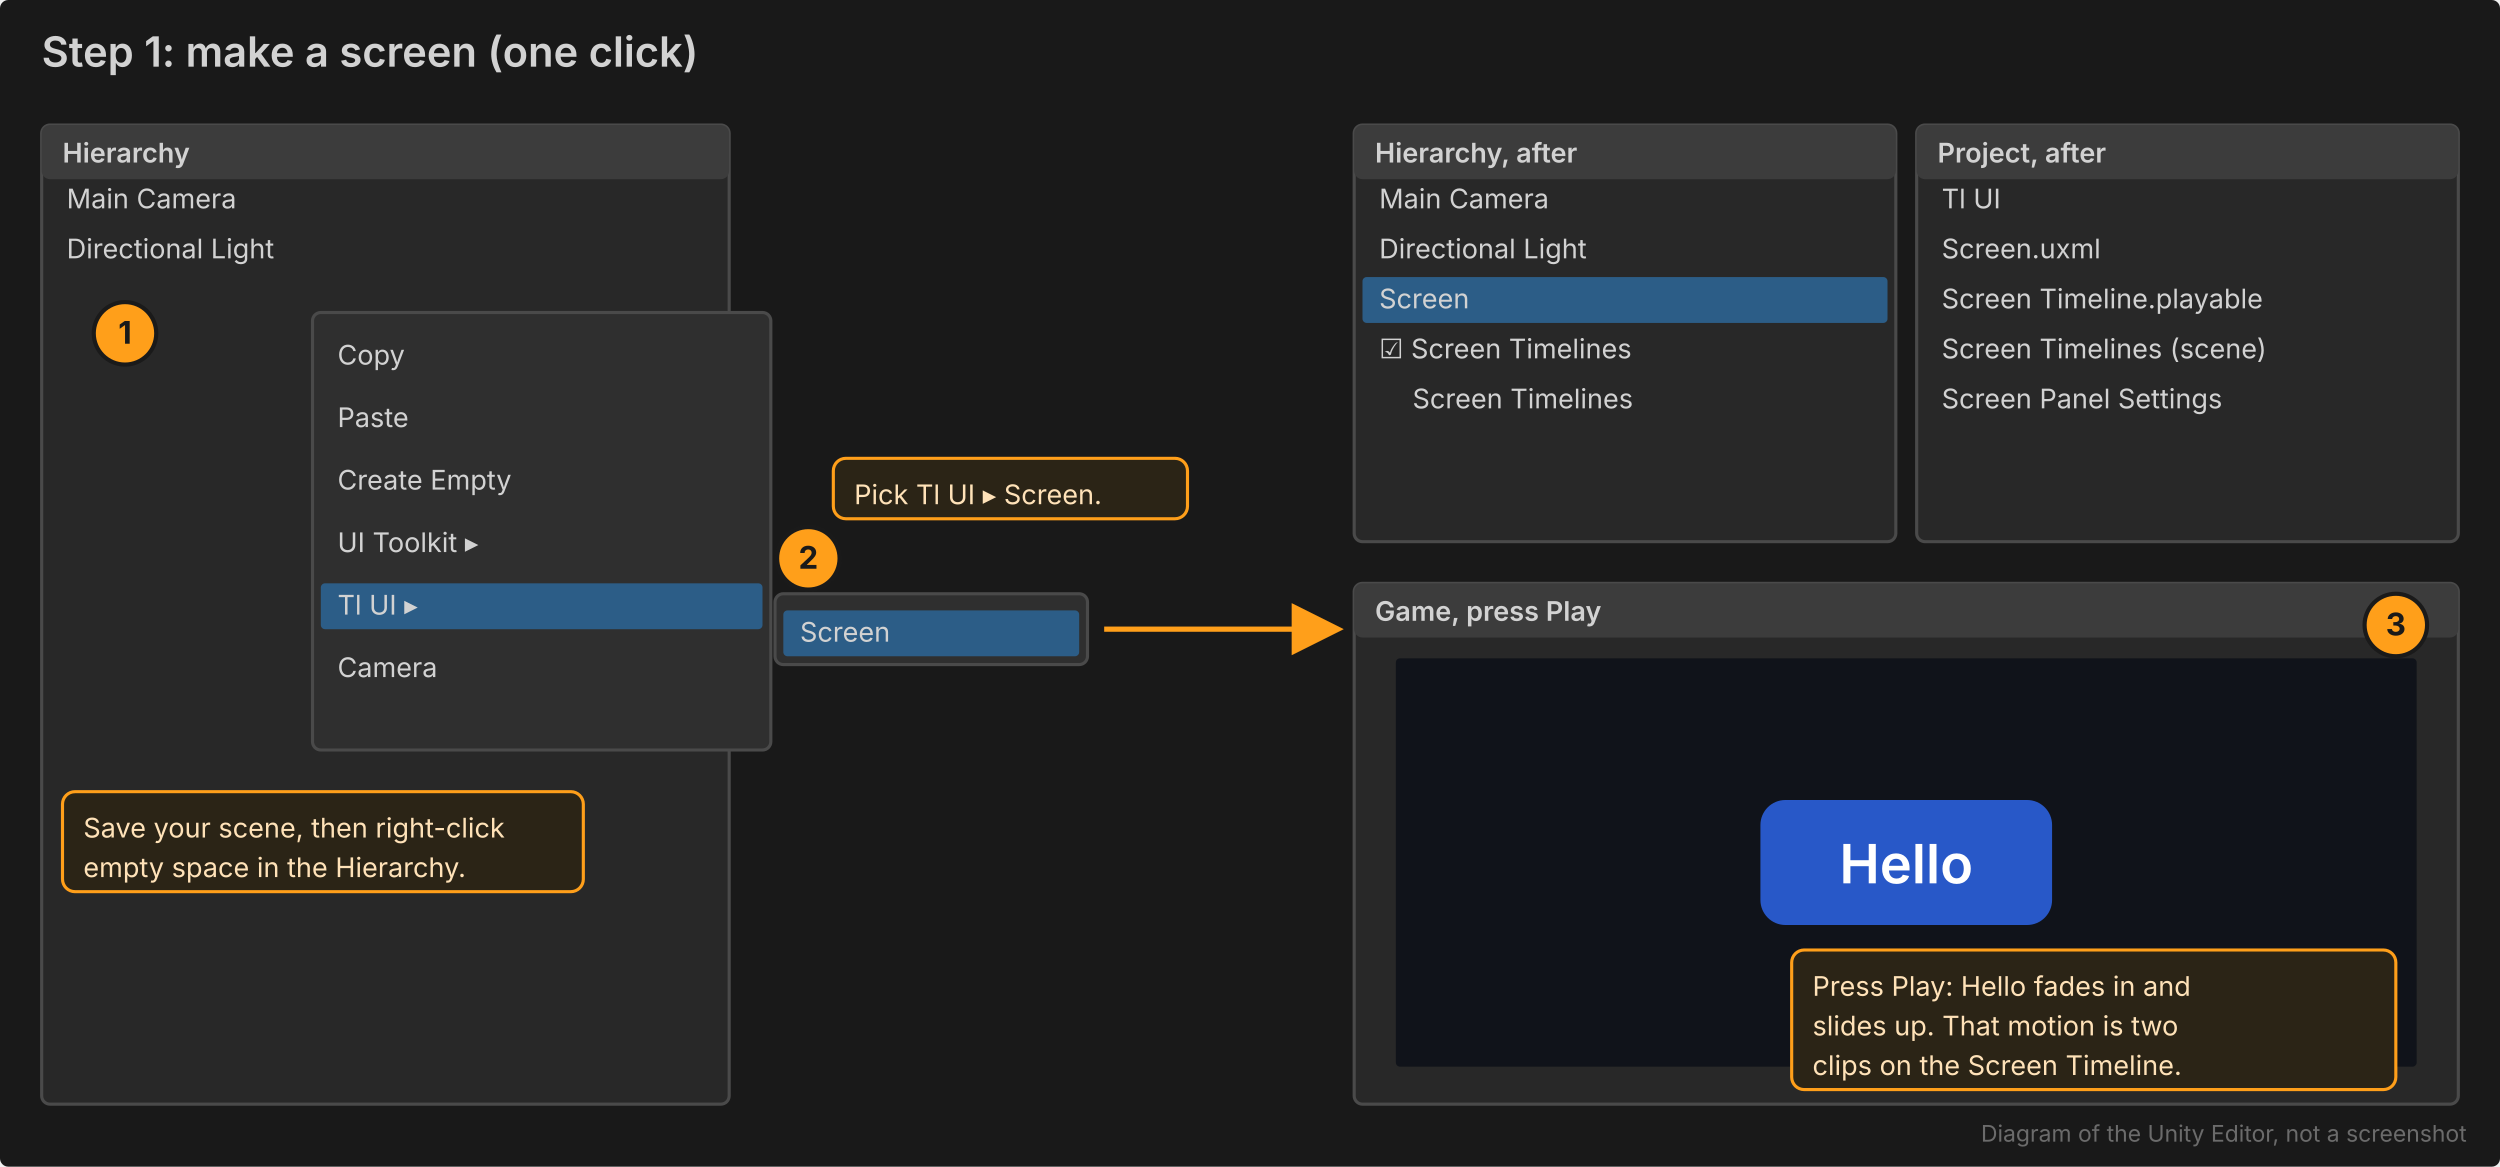
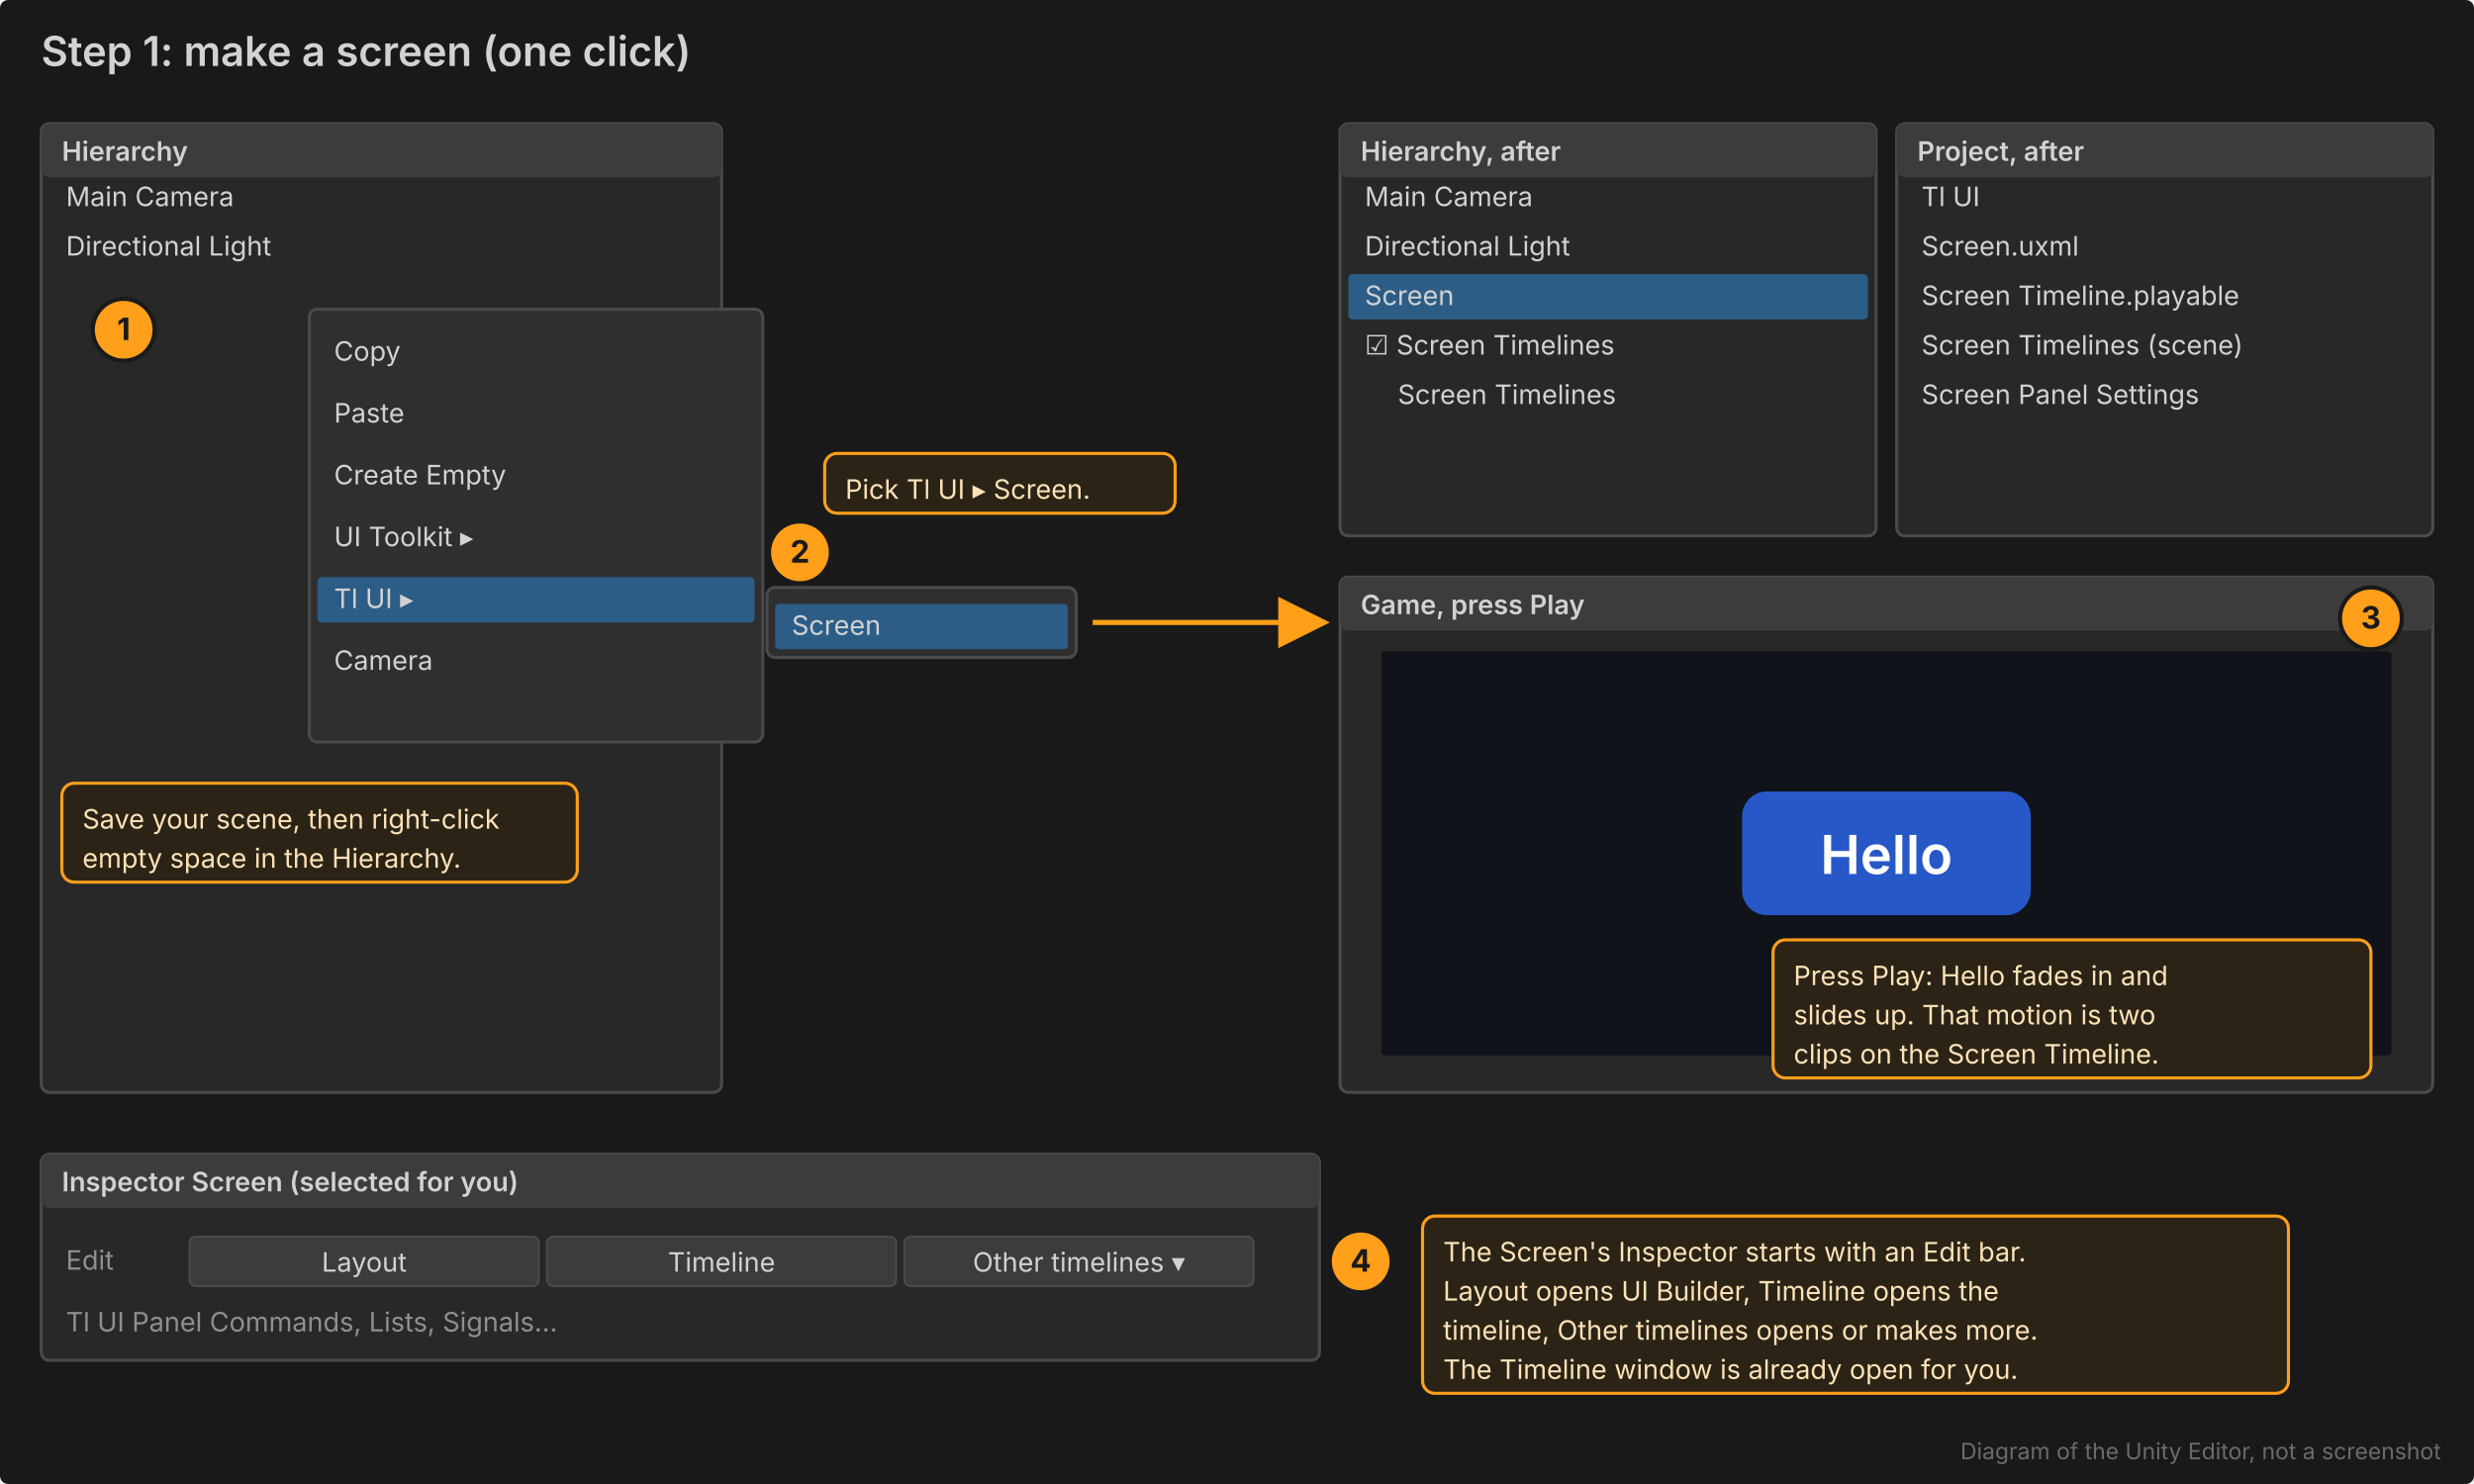
- <svg xmlns="http://www.w3.org/2000/svg" width="1200" height="560" viewBox="0 0 1200 560">
+ <svg xmlns="http://www.w3.org/2000/svg" width="1200" height="720" viewBox="0 0 1200 720">
  <defs>
    <marker id="head" markerWidth="10" markerHeight="10" refX="8" refY="5" orient="auto">
      <path d="M0,0 L10,5 L0,10 z" fill="#ff9f1a" />
    </marker>
  </defs>
-   <rect x="0" y="0" width="1200" height="560" rx="4" fill="#191919" />
+   <rect x="0" y="0" width="1200" height="720" rx="4" fill="#191919" />
  <text x="20" y="32" font-family="Inter, 'Segoe UI', Roboto, Arial, sans-serif" font-size="20" font-weight="600" fill="#d2d2d2" text-anchor="start">Step 1: make a screen (one click)</text>
  <rect x="20" y="60" width="330" height="470" rx="4" fill="#282828" stroke="#4a4a4a" stroke-width="1.5" />
  <rect x="20" y="60" width="330" height="26" rx="4" fill="#3c3c3c" />
  <text x="30" y="78" font-family="Inter, 'Segoe UI', Roboto, Arial, sans-serif" font-size="13" font-weight="600" fill="#d2d2d2" text-anchor="start">Hierarchy</text>
  <text x="32" y="100" font-family="Inter, 'Segoe UI', Roboto, Arial, sans-serif" font-size="13" font-weight="400" fill="#d2d2d2" text-anchor="start">Main Camera</text>
  <text x="32" y="124" font-family="Inter, 'Segoe UI', Roboto, Arial, sans-serif" font-size="13" font-weight="400" fill="#d2d2d2" text-anchor="start">Directional Light</text>
  <rect x="150" y="150" width="220" height="210" rx="4" fill="#2f2f2f" stroke="#4a4a4a" stroke-width="1.5" />
  <text x="162" y="175" font-family="Inter, 'Segoe UI', Roboto, Arial, sans-serif" font-size="13" font-weight="400" fill="#d2d2d2" text-anchor="start">Copy</text>
  <text x="162" y="205" font-family="Inter, 'Segoe UI', Roboto, Arial, sans-serif" font-size="13" font-weight="400" fill="#d2d2d2" text-anchor="start">Paste</text>
  <text x="162" y="235" font-family="Inter, 'Segoe UI', Roboto, Arial, sans-serif" font-size="13" font-weight="400" fill="#d2d2d2" text-anchor="start">Create Empty</text>
  <text x="162" y="265" font-family="Inter, 'Segoe UI', Roboto, Arial, sans-serif" font-size="13" font-weight="400" fill="#d2d2d2" text-anchor="start">UI Toolkit  ▸</text>
  <rect x="154" y="280" width="212" height="22" rx="2" fill="#2c5d87" />
  <text x="162" y="295" font-family="Inter, 'Segoe UI', Roboto, Arial, sans-serif" font-size="13" font-weight="400" fill="#d2d2d2" text-anchor="start">Tl UI  ▸</text>
  <text x="162" y="325" font-family="Inter, 'Segoe UI', Roboto, Arial, sans-serif" font-size="13" font-weight="400" fill="#d2d2d2" text-anchor="start">Camera</text>
  <rect x="372" y="285" width="150" height="34" rx="4" fill="#2f2f2f" stroke="#4a4a4a" stroke-width="1.5" />
  <rect x="376" y="293" width="142" height="22" rx="2" fill="#2c5d87" />
  <text x="384" y="308" font-family="Inter, 'Segoe UI', Roboto, Arial, sans-serif" font-size="13" font-weight="400" fill="#d2d2d2" text-anchor="start">Screen</text>
  <circle cx="60" cy="160" r="15" fill="#ff9f1a" stroke="#1a1a1a" stroke-width="2" />
  <text x="60" y="165" font-family="Inter, 'Segoe UI', Roboto, Arial, sans-serif" font-size="15" font-weight="700" fill="#1a1a1a" text-anchor="middle">1</text>
  <rect x="30" y="380" width="250" height="48" rx="6" fill="#2b2416" stroke="#ff9f1a" stroke-width="1.5" />
  <text x="40" y="402" font-family="Inter, 'Segoe UI', Roboto, Arial, sans-serif" font-size="13" font-weight="400" fill="#ffe2b8" text-anchor="start">Save your scene, then right-click</text>
  <text x="40" y="421" font-family="Inter, 'Segoe UI', Roboto, Arial, sans-serif" font-size="13" font-weight="400" fill="#ffe2b8" text-anchor="start">empty space in the Hierarchy.</text>
  <circle cx="388" cy="268" r="15" fill="#ff9f1a" stroke="#1a1a1a" stroke-width="2" />
  <text x="388" y="273" font-family="Inter, 'Segoe UI', Roboto, Arial, sans-serif" font-size="15" font-weight="700" fill="#1a1a1a" text-anchor="middle">2</text>
  <rect x="400" y="220" width="170" height="29" rx="6" fill="#2b2416" stroke="#ff9f1a" stroke-width="1.5" />
  <text x="410" y="242" font-family="Inter, 'Segoe UI', Roboto, Arial, sans-serif" font-size="13" font-weight="400" fill="#ffe2b8" text-anchor="start">Pick Tl UI ▸ Screen.</text>
  <line x1="530" y1="302" x2="640" y2="302" stroke="#ff9f1a" stroke-width="2.5" marker-end="url(#head)" />
  <rect x="650" y="60" width="260" height="200" rx="4" fill="#282828" stroke="#4a4a4a" stroke-width="1.5" />
  <rect x="650" y="60" width="260" height="26" rx="4" fill="#3c3c3c" />
  <text x="660" y="78" font-family="Inter, 'Segoe UI', Roboto, Arial, sans-serif" font-size="13" font-weight="600" fill="#d2d2d2" text-anchor="start">Hierarchy, after</text>
  <text x="662" y="100" font-family="Inter, 'Segoe UI', Roboto, Arial, sans-serif" font-size="13" font-weight="400" fill="#d2d2d2" text-anchor="start">Main Camera</text>
  <text x="662" y="124" font-family="Inter, 'Segoe UI', Roboto, Arial, sans-serif" font-size="13" font-weight="400" fill="#d2d2d2" text-anchor="start">Directional Light</text>
  <rect x="654" y="133" width="252" height="22" rx="2" fill="#2c5d87" />
  <text x="662" y="148" font-family="Inter, 'Segoe UI', Roboto, Arial, sans-serif" font-size="13" font-weight="400" fill="#d2d2d2" text-anchor="start">Screen</text>
  <text x="662" y="172" font-family="Inter, 'Segoe UI', Roboto, Arial, sans-serif" font-size="13" font-weight="400" fill="#d2d2d2" text-anchor="start">☑ Screen Timelines</text>
  <text x="678" y="196" font-family="Inter, 'Segoe UI', Roboto, Arial, sans-serif" font-size="13" font-weight="400" fill="#d2d2d2" text-anchor="start">Screen Timelines</text>
  <rect x="920" y="60" width="260" height="200" rx="4" fill="#282828" stroke="#4a4a4a" stroke-width="1.5" />
  <rect x="920" y="60" width="260" height="26" rx="4" fill="#3c3c3c" />
  <text x="930" y="78" font-family="Inter, 'Segoe UI', Roboto, Arial, sans-serif" font-size="13" font-weight="600" fill="#d2d2d2" text-anchor="start">Project, after</text>
  <text x="932" y="100" font-family="Inter, 'Segoe UI', Roboto, Arial, sans-serif" font-size="13" font-weight="400" fill="#d2d2d2" text-anchor="start">Tl UI</text>
  <text x="932" y="124" font-family="Inter, 'Segoe UI', Roboto, Arial, sans-serif" font-size="13" font-weight="400" fill="#d2d2d2" text-anchor="start">  Screen.uxml</text>
  <text x="932" y="148" font-family="Inter, 'Segoe UI', Roboto, Arial, sans-serif" font-size="13" font-weight="400" fill="#d2d2d2" text-anchor="start">  Screen Timeline.playable</text>
  <text x="932" y="172" font-family="Inter, 'Segoe UI', Roboto, Arial, sans-serif" font-size="13" font-weight="400" fill="#d2d2d2" text-anchor="start">  Screen Timelines (scene)</text>
  <text x="932" y="196" font-family="Inter, 'Segoe UI', Roboto, Arial, sans-serif" font-size="13" font-weight="400" fill="#d2d2d2" text-anchor="start">  Screen Panel Settings</text>
  <rect x="650" y="280" width="530" height="250" rx="4" fill="#282828" stroke="#4a4a4a" stroke-width="1.5" />
  <rect x="650" y="280" width="530" height="26" rx="4" fill="#3c3c3c" />
  <text x="660" y="298" font-family="Inter, 'Segoe UI', Roboto, Arial, sans-serif" font-size="13" font-weight="600" fill="#d2d2d2" text-anchor="start">Game, press Play</text>
  <rect x="670" y="316" width="490" height="196" rx="2" fill="#10131a" />
  <rect x="845" y="384" width="140" height="60" rx="12" fill="#2858c8" />
  <text x="915" y="424" font-family="Inter, 'Segoe UI', Roboto, Arial, sans-serif" font-size="26" font-weight="600" fill="#ffffff" text-anchor="middle">Hello</text>
  <circle cx="1150" cy="300" r="15" fill="#ff9f1a" stroke="#1a1a1a" stroke-width="2" />
  <text x="1150" y="305" font-family="Inter, 'Segoe UI', Roboto, Arial, sans-serif" font-size="15" font-weight="700" fill="#1a1a1a" text-anchor="middle">3</text>
  <rect x="860" y="456" width="290" height="67" rx="6" fill="#2b2416" stroke="#ff9f1a" stroke-width="1.5" />
  <text x="870" y="478" font-family="Inter, 'Segoe UI', Roboto, Arial, sans-serif" font-size="13" font-weight="400" fill="#ffe2b8" text-anchor="start">Press Play: Hello fades in and</text>
  <text x="870" y="497" font-family="Inter, 'Segoe UI', Roboto, Arial, sans-serif" font-size="13" font-weight="400" fill="#ffe2b8" text-anchor="start">slides up. That motion is two</text>
  <text x="870" y="516" font-family="Inter, 'Segoe UI', Roboto, Arial, sans-serif" font-size="13" font-weight="400" fill="#ffe2b8" text-anchor="start">clips on the Screen Timeline.</text>
-   <text x="1184" y="548" font-family="Inter, 'Segoe UI', Roboto, Arial, sans-serif" font-size="11" fill="#6b6b6b" text-anchor="end">Diagram of the Unity Editor, not a screenshot</text>
+   <rect x="20" y="560" width="620" height="100" rx="4" fill="#282828" stroke="#4a4a4a" stroke-width="1.5" />
+   <rect x="20" y="560" width="620" height="26" rx="4" fill="#3c3c3c" />
+   <text x="30" y="578" font-family="Inter, 'Segoe UI', Roboto, Arial, sans-serif" font-size="13" font-weight="600" fill="#d2d2d2" text-anchor="start">Inspector   Screen (selected for you)</text>
+   <text x="32" y="616" font-family="Inter, 'Segoe UI', Roboto, Arial, sans-serif" font-size="13" font-weight="400" fill="#8f8f8f" text-anchor="start">Edit</text>
+   <rect x="92.0" y="600" width="169.333" height="24" rx="3" fill="#3c3c3c" stroke="#4a4a4a" stroke-width="1" />
+   <text x="176.667" y="617" font-family="Inter, 'Segoe UI', Roboto, Arial, sans-serif" font-size="13" font-weight="400" fill="#d2d2d2" text-anchor="middle">Layout</text>
+   <rect x="265.333" y="600" width="169.333" height="24" rx="3" fill="#3c3c3c" stroke="#4a4a4a" stroke-width="1" />
+   <text x="350" y="617" font-family="Inter, 'Segoe UI', Roboto, Arial, sans-serif" font-size="13" font-weight="400" fill="#d2d2d2" text-anchor="middle">Timeline</text>
+   <rect x="438.667" y="600" width="169.333" height="24" rx="3" fill="#3c3c3c" stroke="#4a4a4a" stroke-width="1" />
+   <text x="523.333" y="617" font-family="Inter, 'Segoe UI', Roboto, Arial, sans-serif" font-size="13" font-weight="400" fill="#d2d2d2" text-anchor="middle">Other timelines ▾</text>
+   <text x="32" y="646" font-family="Inter, 'Segoe UI', Roboto, Arial, sans-serif" font-size="13" font-weight="400" fill="#8f8f8f" text-anchor="start">Tl UI Panel   Commands, Lists, Signals…</text>
+   <circle cx="660" cy="612" r="15" fill="#ff9f1a" stroke="#1a1a1a" stroke-width="2" />
+   <text x="660" y="617" font-family="Inter, 'Segoe UI', Roboto, Arial, sans-serif" font-size="15" font-weight="700" fill="#1a1a1a" text-anchor="middle">4</text>
+   <rect x="690" y="590" width="420" height="86" rx="6" fill="#2b2416" stroke="#ff9f1a" stroke-width="1.5" />
+   <text x="700" y="612" font-family="Inter, 'Segoe UI', Roboto, Arial, sans-serif" font-size="13" font-weight="400" fill="#ffe2b8" text-anchor="start">The Screen's Inspector starts with an Edit bar.</text>
+   <text x="700" y="631" font-family="Inter, 'Segoe UI', Roboto, Arial, sans-serif" font-size="13" font-weight="400" fill="#ffe2b8" text-anchor="start">Layout opens UI Builder, Timeline opens the</text>
+   <text x="700" y="650" font-family="Inter, 'Segoe UI', Roboto, Arial, sans-serif" font-size="13" font-weight="400" fill="#ffe2b8" text-anchor="start">timeline, Other timelines opens or makes more.</text>
+   <text x="700" y="669" font-family="Inter, 'Segoe UI', Roboto, Arial, sans-serif" font-size="13" font-weight="400" fill="#ffe2b8" text-anchor="start">The Timeline window is already open for you.</text>
+   <text x="1184" y="708" font-family="Inter, 'Segoe UI', Roboto, Arial, sans-serif" font-size="11" fill="#6b6b6b" text-anchor="end">Diagram of the Unity Editor, not a screenshot</text>
</svg>
